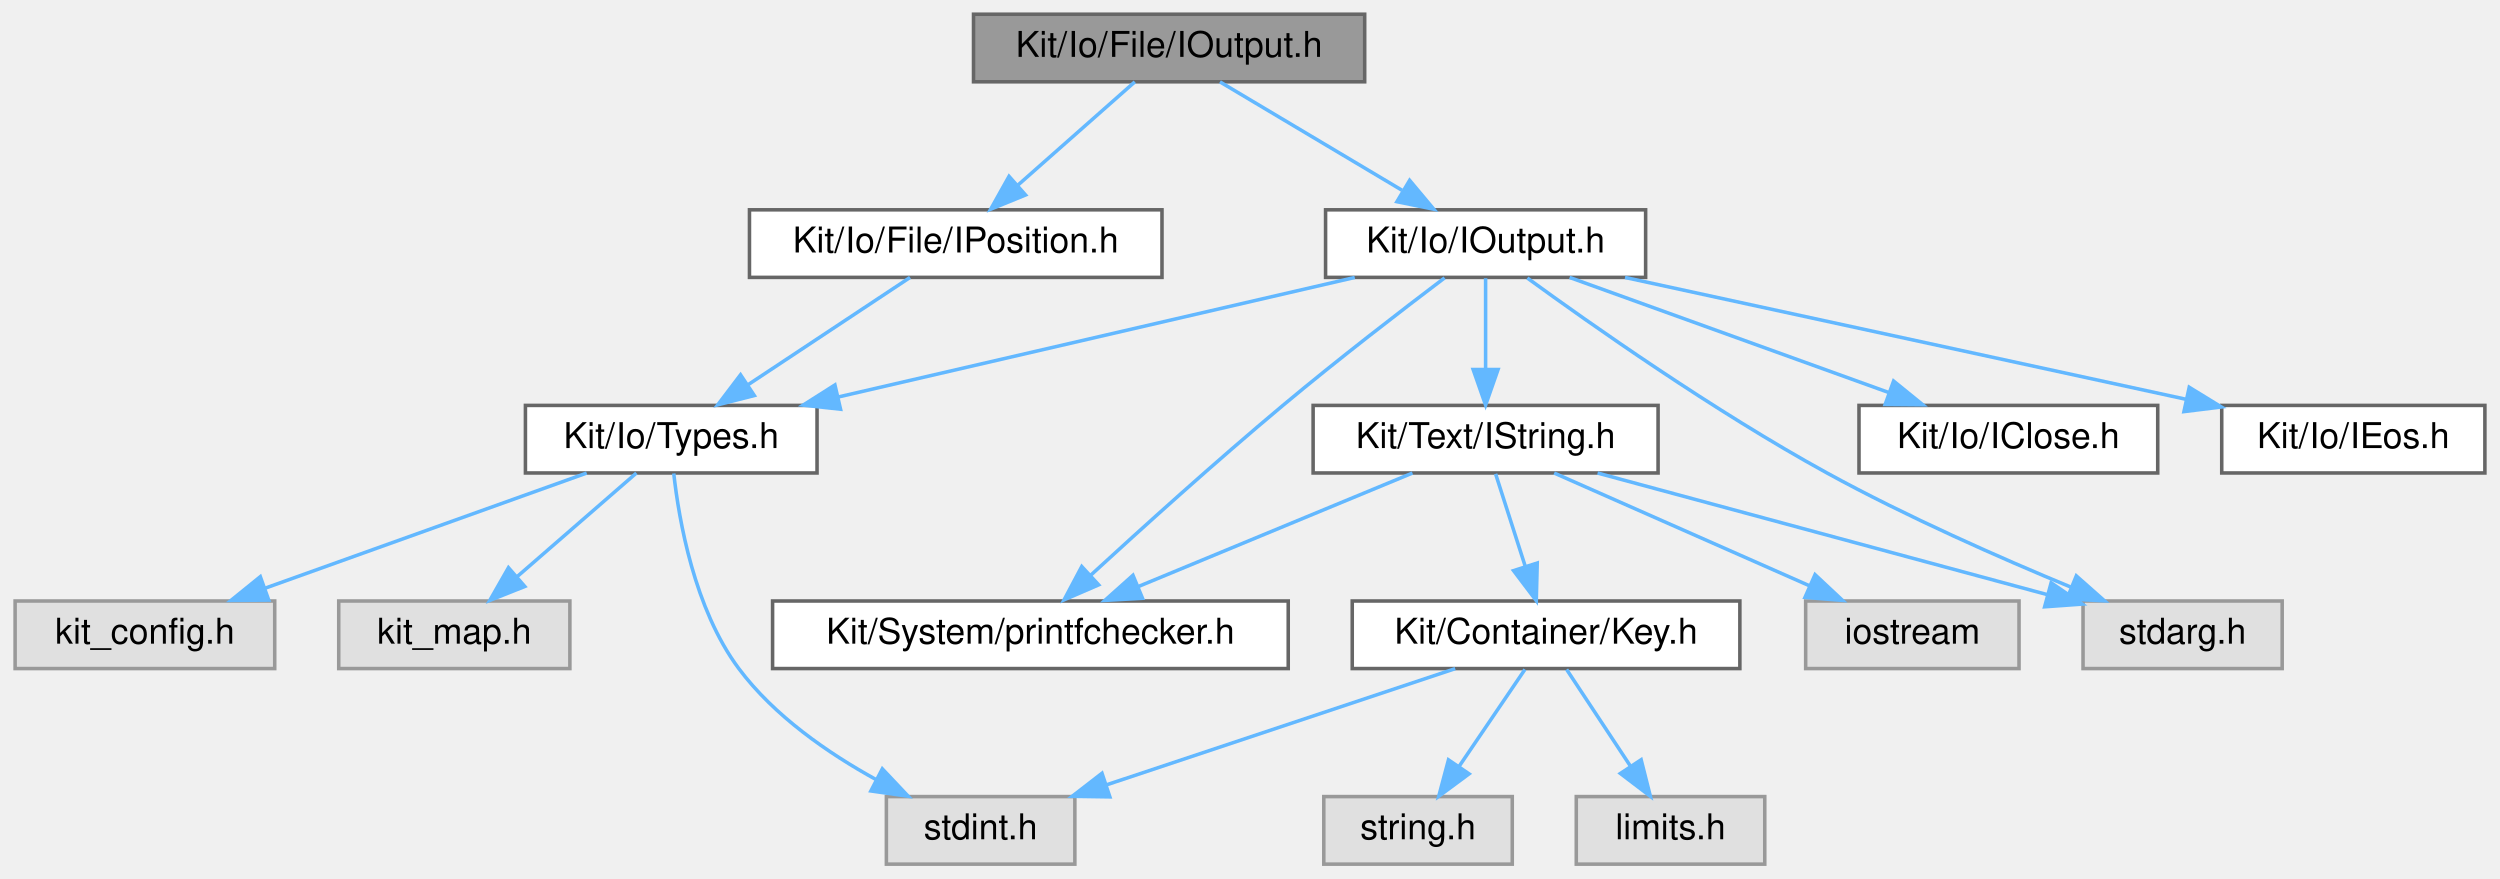
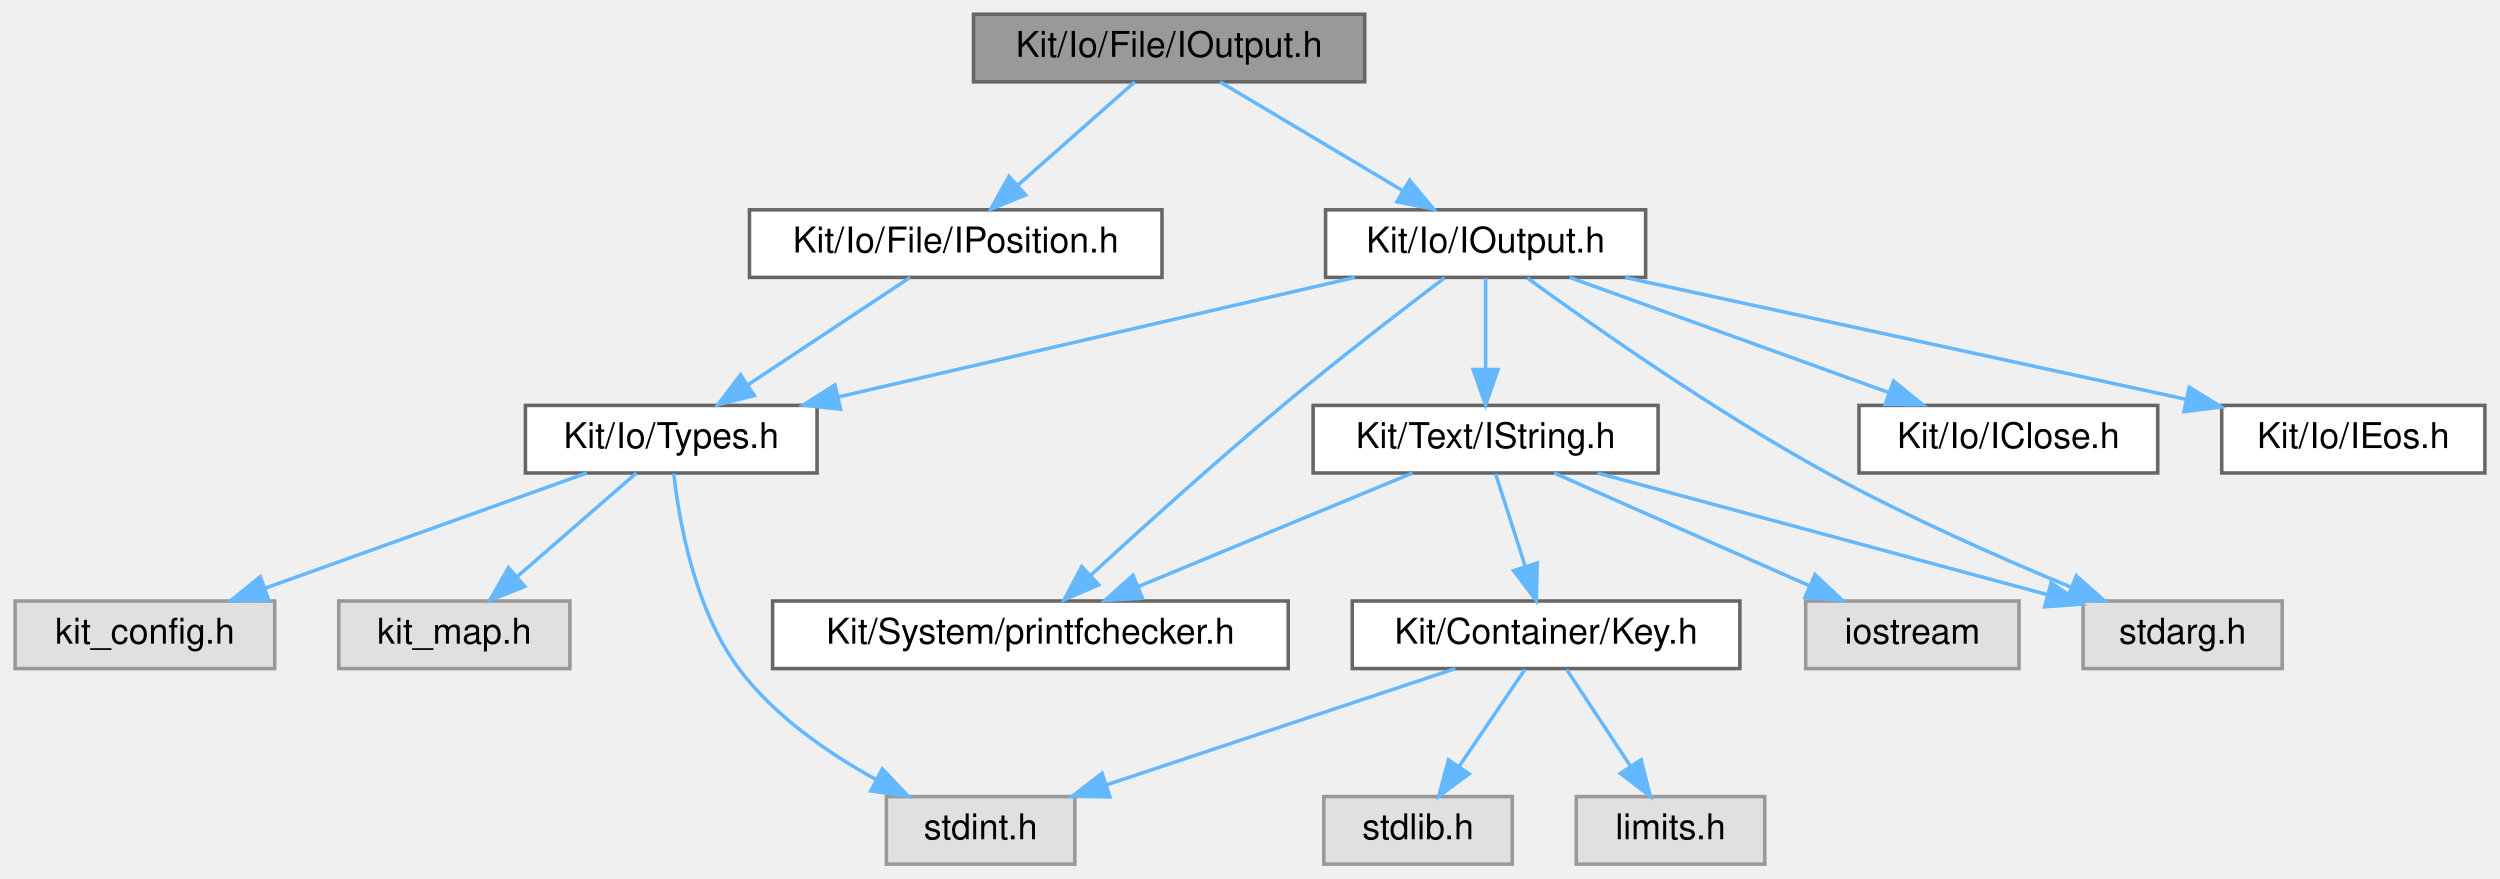
<svg xmlns="http://www.w3.org/2000/svg" xmlns:xlink="http://www.w3.org/1999/xlink" width="703pt" height="247pt" viewBox="0.00 0.00 702.50 247.00">
  <g id="graph0" class="graph" transform="scale(1 1) rotate(0) translate(4 243)">
    <g id="Node000001" class="node">
      <g id="a_Node000001">
        <a xlink:title=" ">
          <polygon fill="#999999" stroke="#666666" points="379.5,-239 269.5,-239 269.5,-220 379.5,-220 379.5,-239" />
          <text text-anchor="middle" x="324.5" y="-227" font-family="Helvetica,sans-Serif" font-size="10.00">Kit/Io/File/IOutput.h</text>
        </a>
      </g>
    </g>
    <g id="Node000002" class="node">
      <g id="a_Node000002">
        <a xlink:href="_i_output_8h.html" target="_top" xlink:title=" ">
          <polygon fill="white" stroke="#666666" points="458.5,-184 368.5,-184 368.5,-165 458.5,-165 458.5,-184" />
          <text text-anchor="middle" x="413.5" y="-172" font-family="Helvetica,sans-Serif" font-size="10.00">Kit/Io/IOutput.h</text>
        </a>
      </g>
    </g>
    <g id="edge1_Node000001_Node000002" class="edge">
      <g id="a_edge1_Node000001_Node000002">
        <a xlink:title=" ">
          <path fill="none" stroke="#63b8ff" d="M338.8,-219.98C352.6,-211.77 373.74,-199.18 390.01,-189.49" />
          <polygon fill="#63b8ff" stroke="#63b8ff" points="392.14,-192.29 398.94,-184.17 388.56,-186.28 392.14,-192.29" />
        </a>
      </g>
    </g>
    <g id="Node000016" class="node">
      <g id="a_Node000016">
        <a xlink:href="_i_position_8h.html" target="_top" xlink:title=" ">
          <polygon fill="white" stroke="#666666" points="322.5,-184 206.5,-184 206.5,-165 322.5,-165 322.5,-184" />
          <text text-anchor="middle" x="264.5" y="-172" font-family="Helvetica,sans-Serif" font-size="10.00">Kit/Io/File/IPosition.h</text>
        </a>
      </g>
    </g>
    <g id="edge18_Node000001_Node000016" class="edge">
      <g id="a_edge18_Node000001_Node000016">
        <a xlink:title=" ">
          <path fill="none" stroke="#63b8ff" d="M314.86,-219.98C305.99,-212.15 292.63,-200.34 281.89,-190.86" />
          <polygon fill="#63b8ff" stroke="#63b8ff" points="284.13,-188.17 274.32,-184.17 279.49,-193.41 284.13,-188.17" />
        </a>
      </g>
    </g>
    <g id="Node000003" class="node">
      <g id="a_Node000003">
        <a xlink:href="_types_8h.html" target="_top" xlink:title=" ">
          <polygon fill="white" stroke="#666666" points="225.5,-129 143.5,-129 143.5,-110 225.5,-110 225.5,-129" />
          <text text-anchor="middle" x="184.5" y="-117" font-family="Helvetica,sans-Serif" font-size="10.00">Kit/Io/Types.h</text>
        </a>
      </g>
    </g>
    <g id="edge2_Node000002_Node000003" class="edge">
      <g id="a_edge2_Node000002_Node000003">
        <a xlink:title=" ">
          <path fill="none" stroke="#63b8ff" d="M376.71,-164.98C337.26,-155.86 274.52,-141.33 231.52,-131.38" />
          <polygon fill="#63b8ff" stroke="#63b8ff" points="232.11,-127.93 221.58,-129.08 230.53,-134.75 232.11,-127.93" />
        </a>
      </g>
    </g>
    <g id="Node000007" class="node">
      <g id="a_Node000007">
        <a xlink:href="_i_string_8h.html" target="_top" xlink:title=" ">
          <polygon fill="white" stroke="#666666" points="462,-129 365,-129 365,-110 462,-110 462,-129" />
          <text text-anchor="middle" x="413.5" y="-117" font-family="Helvetica,sans-Serif" font-size="10.00">Kit/Text/IString.h</text>
        </a>
      </g>
    </g>
    <g id="edge6_Node000002_Node000007" class="edge">
      <g id="a_edge6_Node000002_Node000007">
        <a xlink:title=" ">
          <path fill="none" stroke="#63b8ff" d="M413.5,-164.75C413.5,-157.8 413.5,-147.85 413.5,-139.13" />
          <polygon fill="#63b8ff" stroke="#63b8ff" points="417,-139.09 413.5,-129.09 410,-139.09 417,-139.09" />
        </a>
      </g>
    </g>
    <g id="Node000011" class="node">
      <g id="a_Node000011">
        <a xlink:href="printfchecker_8h.html" target="_top" xlink:title="This file contains macro that enables the GCC (and Clang) compiler to validate printf flags with thei...">
          <polygon fill="white" stroke="#666666" points="358,-74 213,-74 213,-55 358,-55 358,-74" />
          <text text-anchor="middle" x="285.5" y="-62" font-family="Helvetica,sans-Serif" font-size="10.00">Kit/System/printfchecker.h</text>
        </a>
      </g>
    </g>
    <g id="edge16_Node000002_Node000011" class="edge">
      <g id="a_edge16_Node000002_Node000011">
        <a xlink:title=" ">
          <path fill="none" stroke="#63b8ff" d="M401.97,-164.86C390.32,-156.05 371.91,-141.88 356.5,-129 337.62,-113.22 316.7,-94.33 302.49,-81.28" />
          <polygon fill="#63b8ff" stroke="#63b8ff" points="304.69,-78.54 294.97,-74.33 299.94,-83.69 304.69,-78.54" />
        </a>
      </g>
    </g>
    <g id="Node000012" class="node">
      <g id="a_Node000012">
        <a xlink:title=" ">
          <polygon fill="#e0e0e0" stroke="#999999" points="637.5,-74 581.5,-74 581.5,-55 637.5,-55 637.5,-74" />
          <text text-anchor="middle" x="609.5" y="-62" font-family="Helvetica,sans-Serif" font-size="10.00">stdarg.h</text>
        </a>
      </g>
    </g>
    <g id="edge17_Node000002_Node000012" class="edge">
      <g id="a_edge17_Node000002_Node000012">
        <a xlink:title=" ">
          <path fill="none" stroke="#63b8ff" d="M425.23,-164.82C442.93,-151.93 477.79,-127.39 509.5,-110 531.84,-97.75 558.2,-86.13 578.25,-77.83" />
          <polygon fill="#63b8ff" stroke="#63b8ff" points="579.61,-81.06 587.54,-74.04 576.96,-74.58 579.61,-81.06" />
        </a>
      </g>
    </g>
    <g id="Node000014" class="node">
      <g id="a_Node000014">
        <a xlink:href="_io_2_i_close_8h.html" target="_top" xlink:title=" ">
          <polygon fill="white" stroke="#666666" points="602.5,-129 518.5,-129 518.5,-110 602.5,-110 602.5,-129" />
          <text text-anchor="middle" x="560.5" y="-117" font-family="Helvetica,sans-Serif" font-size="10.00">Kit/Io/IClose.h</text>
        </a>
      </g>
    </g>
    <g id="edge14_Node000002_Node000014" class="edge">
      <g id="a_edge14_Node000002_Node000014">
        <a xlink:title=" ">
          <path fill="none" stroke="#63b8ff" d="M437.12,-164.98C461.4,-156.23 499.45,-142.51 526.87,-132.62" />
          <polygon fill="#63b8ff" stroke="#63b8ff" points="528.23,-135.85 536.45,-129.17 525.86,-129.27 528.23,-135.85" />
        </a>
      </g>
    </g>
    <g id="Node000015" class="node">
      <g id="a_Node000015">
        <a xlink:href="_i_eos_8h.html" target="_top" xlink:title=" ">
          <polygon fill="white" stroke="#666666" points="694.5,-129 620.5,-129 620.5,-110 694.5,-110 694.5,-129" />
          <text text-anchor="middle" x="657.5" y="-117" font-family="Helvetica,sans-Serif" font-size="10.00">Kit/Io/IEos.h</text>
        </a>
      </g>
    </g>
    <g id="edge15_Node000002_Node000015" class="edge">
      <g id="a_edge15_Node000002_Node000015">
        <a xlink:title=" ">
          <path fill="none" stroke="#63b8ff" d="M452.7,-164.98C495.66,-155.65 564.55,-140.69 610.41,-130.73" />
          <polygon fill="#63b8ff" stroke="#63b8ff" points="611.36,-134.1 620.39,-128.56 609.88,-127.26 611.36,-134.1" />
        </a>
      </g>
    </g>
    <g id="Node000004" class="node">
      <g id="a_Node000004">
        <a xlink:title=" ">
          <polygon fill="#e0e0e0" stroke="#999999" points="73,-74 0,-74 0,-55 73,-55 73,-74" />
          <text text-anchor="middle" x="36.5" y="-62" font-family="Helvetica,sans-Serif" font-size="10.00">kit_config.h</text>
        </a>
      </g>
    </g>
    <g id="edge3_Node000003_Node000004" class="edge">
      <g id="a_edge3_Node000003_Node000004">
        <a xlink:title=" ">
          <path fill="none" stroke="#63b8ff" d="M160.72,-109.98C136.27,-101.23 97.97,-87.51 70.35,-77.62" />
          <polygon fill="#63b8ff" stroke="#63b8ff" points="71.31,-74.25 60.71,-74.17 68.95,-80.84 71.31,-74.25" />
        </a>
      </g>
    </g>
    <g id="Node000005" class="node">
      <g id="a_Node000005">
        <a xlink:title=" ">
          <polygon fill="#e0e0e0" stroke="#999999" points="156,-74 91,-74 91,-55 156,-55 156,-74" />
          <text text-anchor="middle" x="123.5" y="-62" font-family="Helvetica,sans-Serif" font-size="10.00">kit_map.h</text>
        </a>
      </g>
    </g>
    <g id="edge4_Node000003_Node000005" class="edge">
      <g id="a_edge4_Node000003_Node000005">
        <a xlink:title=" ">
          <path fill="none" stroke="#63b8ff" d="M174.7,-109.98C165.68,-102.15 152.09,-90.34 141.18,-80.86" />
          <polygon fill="#63b8ff" stroke="#63b8ff" points="143.32,-78.09 133.48,-74.17 138.73,-83.37 143.32,-78.09" />
        </a>
      </g>
    </g>
    <g id="Node000006" class="node">
      <g id="a_Node000006">
        <a xlink:title=" ">
          <polygon fill="#e0e0e0" stroke="#999999" points="298,-19 245,-19 245,0 298,0 298,-19" />
          <text text-anchor="middle" x="271.5" y="-7" font-family="Helvetica,sans-Serif" font-size="10.00">stdint.h</text>
        </a>
      </g>
    </g>
    <g id="edge5_Node000003_Node000006" class="edge">
      <g id="a_edge5_Node000003_Node000006">
        <a xlink:title=" ">
          <path fill="none" stroke="#63b8ff" d="M185.21,-109.86C186.66,-96.8 190.98,-71.79 203.5,-55 213.44,-41.68 228.63,-31.19 242.14,-23.76" />
          <polygon fill="#63b8ff" stroke="#63b8ff" points="243.86,-26.8 251.13,-19.1 240.64,-20.59 243.86,-26.8" />
        </a>
      </g>
    </g>
    <g id="Node000008" class="node">
      <g id="a_Node000008">
        <a xlink:href="_key_8h.html" target="_top" xlink:title=" ">
          <polygon fill="white" stroke="#666666" points="485,-74 376,-74 376,-55 485,-55 485,-74" />
          <text text-anchor="middle" x="430.5" y="-62" font-family="Helvetica,sans-Serif" font-size="10.00">Kit/Container/Key.h</text>
        </a>
      </g>
    </g>
    <g id="edge7_Node000007_Node000008" class="edge">
      <g id="a_edge7_Node000007_Node000008">
        <a xlink:title=" ">
          <path fill="none" stroke="#63b8ff" d="M416.31,-109.75C418.56,-102.72 421.8,-92.62 424.62,-83.84" />
          <polygon fill="#63b8ff" stroke="#63b8ff" points="428.02,-84.68 427.75,-74.09 421.36,-82.54 428.02,-84.68" />
        </a>
      </g>
    </g>
    <g id="edge11_Node000007_Node000011" class="edge">
      <g id="a_edge11_Node000007_Node000011">
        <a xlink:title=" ">
          <path fill="none" stroke="#63b8ff" d="M392.93,-109.98C372.07,-101.34 339.53,-87.87 315.73,-78.02" />
          <polygon fill="#63b8ff" stroke="#63b8ff" points="317.02,-74.76 306.44,-74.17 314.34,-81.23 317.02,-74.76" />
        </a>
      </g>
    </g>
    <g id="edge12_Node000007_Node000012" class="edge">
      <g id="a_edge12_Node000007_Node000012">
        <a xlink:title=" ">
          <path fill="none" stroke="#63b8ff" d="M444.99,-109.98C479.41,-100.68 534.56,-85.76 571.4,-75.8" />
          <polygon fill="#63b8ff" stroke="#63b8ff" points="572.53,-79.12 581.27,-73.13 570.7,-72.37 572.53,-79.12" />
        </a>
      </g>
    </g>
    <g id="Node000013" class="node">
      <g id="a_Node000013">
        <a xlink:title=" ">
          <polygon fill="#e0e0e0" stroke="#999999" points="563.5,-74 503.5,-74 503.5,-55 563.5,-55 563.5,-74" />
          <text text-anchor="middle" x="533.5" y="-62" font-family="Helvetica,sans-Serif" font-size="10.00">iostream</text>
        </a>
      </g>
    </g>
    <g id="edge13_Node000007_Node000013" class="edge">
      <g id="a_edge13_Node000007_Node000013">
        <a xlink:title=" ">
          <path fill="none" stroke="#63b8ff" d="M432.78,-109.98C452.17,-101.42 482.31,-88.11 504.57,-78.28" />
          <polygon fill="#63b8ff" stroke="#63b8ff" points="506.14,-81.41 513.87,-74.17 503.31,-75.01 506.14,-81.41" />
        </a>
      </g>
    </g>
    <g id="edge8_Node000008_Node000006" class="edge">
      <g id="a_edge8_Node000008_Node000006">
        <a xlink:title=" ">
          <path fill="none" stroke="#63b8ff" d="M404.95,-54.98C378.38,-46.13 336.56,-32.19 306.83,-22.28" />
          <polygon fill="#63b8ff" stroke="#63b8ff" points="307.84,-18.92 297.25,-19.08 305.63,-25.56 307.84,-18.92" />
        </a>
      </g>
    </g>
    <g id="Node000009" class="node">
      <g id="a_Node000009">
        <a xlink:title=" ">
          <polygon fill="#e0e0e0" stroke="#999999" points="421,-19 368,-19 368,0 421,0 421,-19" />
-           <text text-anchor="middle" x="394.5" y="-7" font-family="Helvetica,sans-Serif" font-size="10.00">string.h</text>
+           <text text-anchor="middle" x="394.5" y="-7" font-family="Helvetica,sans-Serif" font-size="10.00">stdlib.h</text>
        </a>
      </g>
    </g>
    <g id="edge9_Node000008_Node000009" class="edge">
      <g id="a_edge9_Node000008_Node000009">
        <a xlink:title=" ">
          <path fill="none" stroke="#63b8ff" d="M424.56,-54.75C419.52,-47.34 412.16,-36.5 405.99,-27.41" />
          <polygon fill="#63b8ff" stroke="#63b8ff" points="408.85,-25.39 400.33,-19.09 403.06,-29.33 408.85,-25.39" />
        </a>
      </g>
    </g>
    <g id="Node000010" class="node">
      <g id="a_Node000010">
        <a xlink:title=" ">
          <polygon fill="#e0e0e0" stroke="#999999" points="492,-19 439,-19 439,0 492,0 492,-19" />
          <text text-anchor="middle" x="465.5" y="-7" font-family="Helvetica,sans-Serif" font-size="10.00">limits.h</text>
        </a>
      </g>
    </g>
    <g id="edge10_Node000008_Node000010" class="edge">
      <g id="a_edge10_Node000008_Node000010">
        <a xlink:title=" ">
          <path fill="none" stroke="#63b8ff" d="M436.28,-54.75C441.12,-47.42 448.18,-36.73 454.14,-27.7" />
          <polygon fill="#63b8ff" stroke="#63b8ff" points="457.24,-29.36 459.83,-19.09 451.4,-25.5 457.24,-29.36" />
        </a>
      </g>
    </g>
    <g id="edge19_Node000016_Node000003" class="edge">
      <g id="a_edge19_Node000016_Node000003">
        <a xlink:title=" ">
          <path fill="none" stroke="#63b8ff" d="M251.65,-164.98C239.36,-156.84 220.59,-144.41 206.02,-134.76" />
          <polygon fill="#63b8ff" stroke="#63b8ff" points="207.86,-131.78 197.59,-129.17 203.99,-137.61 207.86,-131.78" />
        </a>
      </g>
    </g>
  </g>
</svg>
